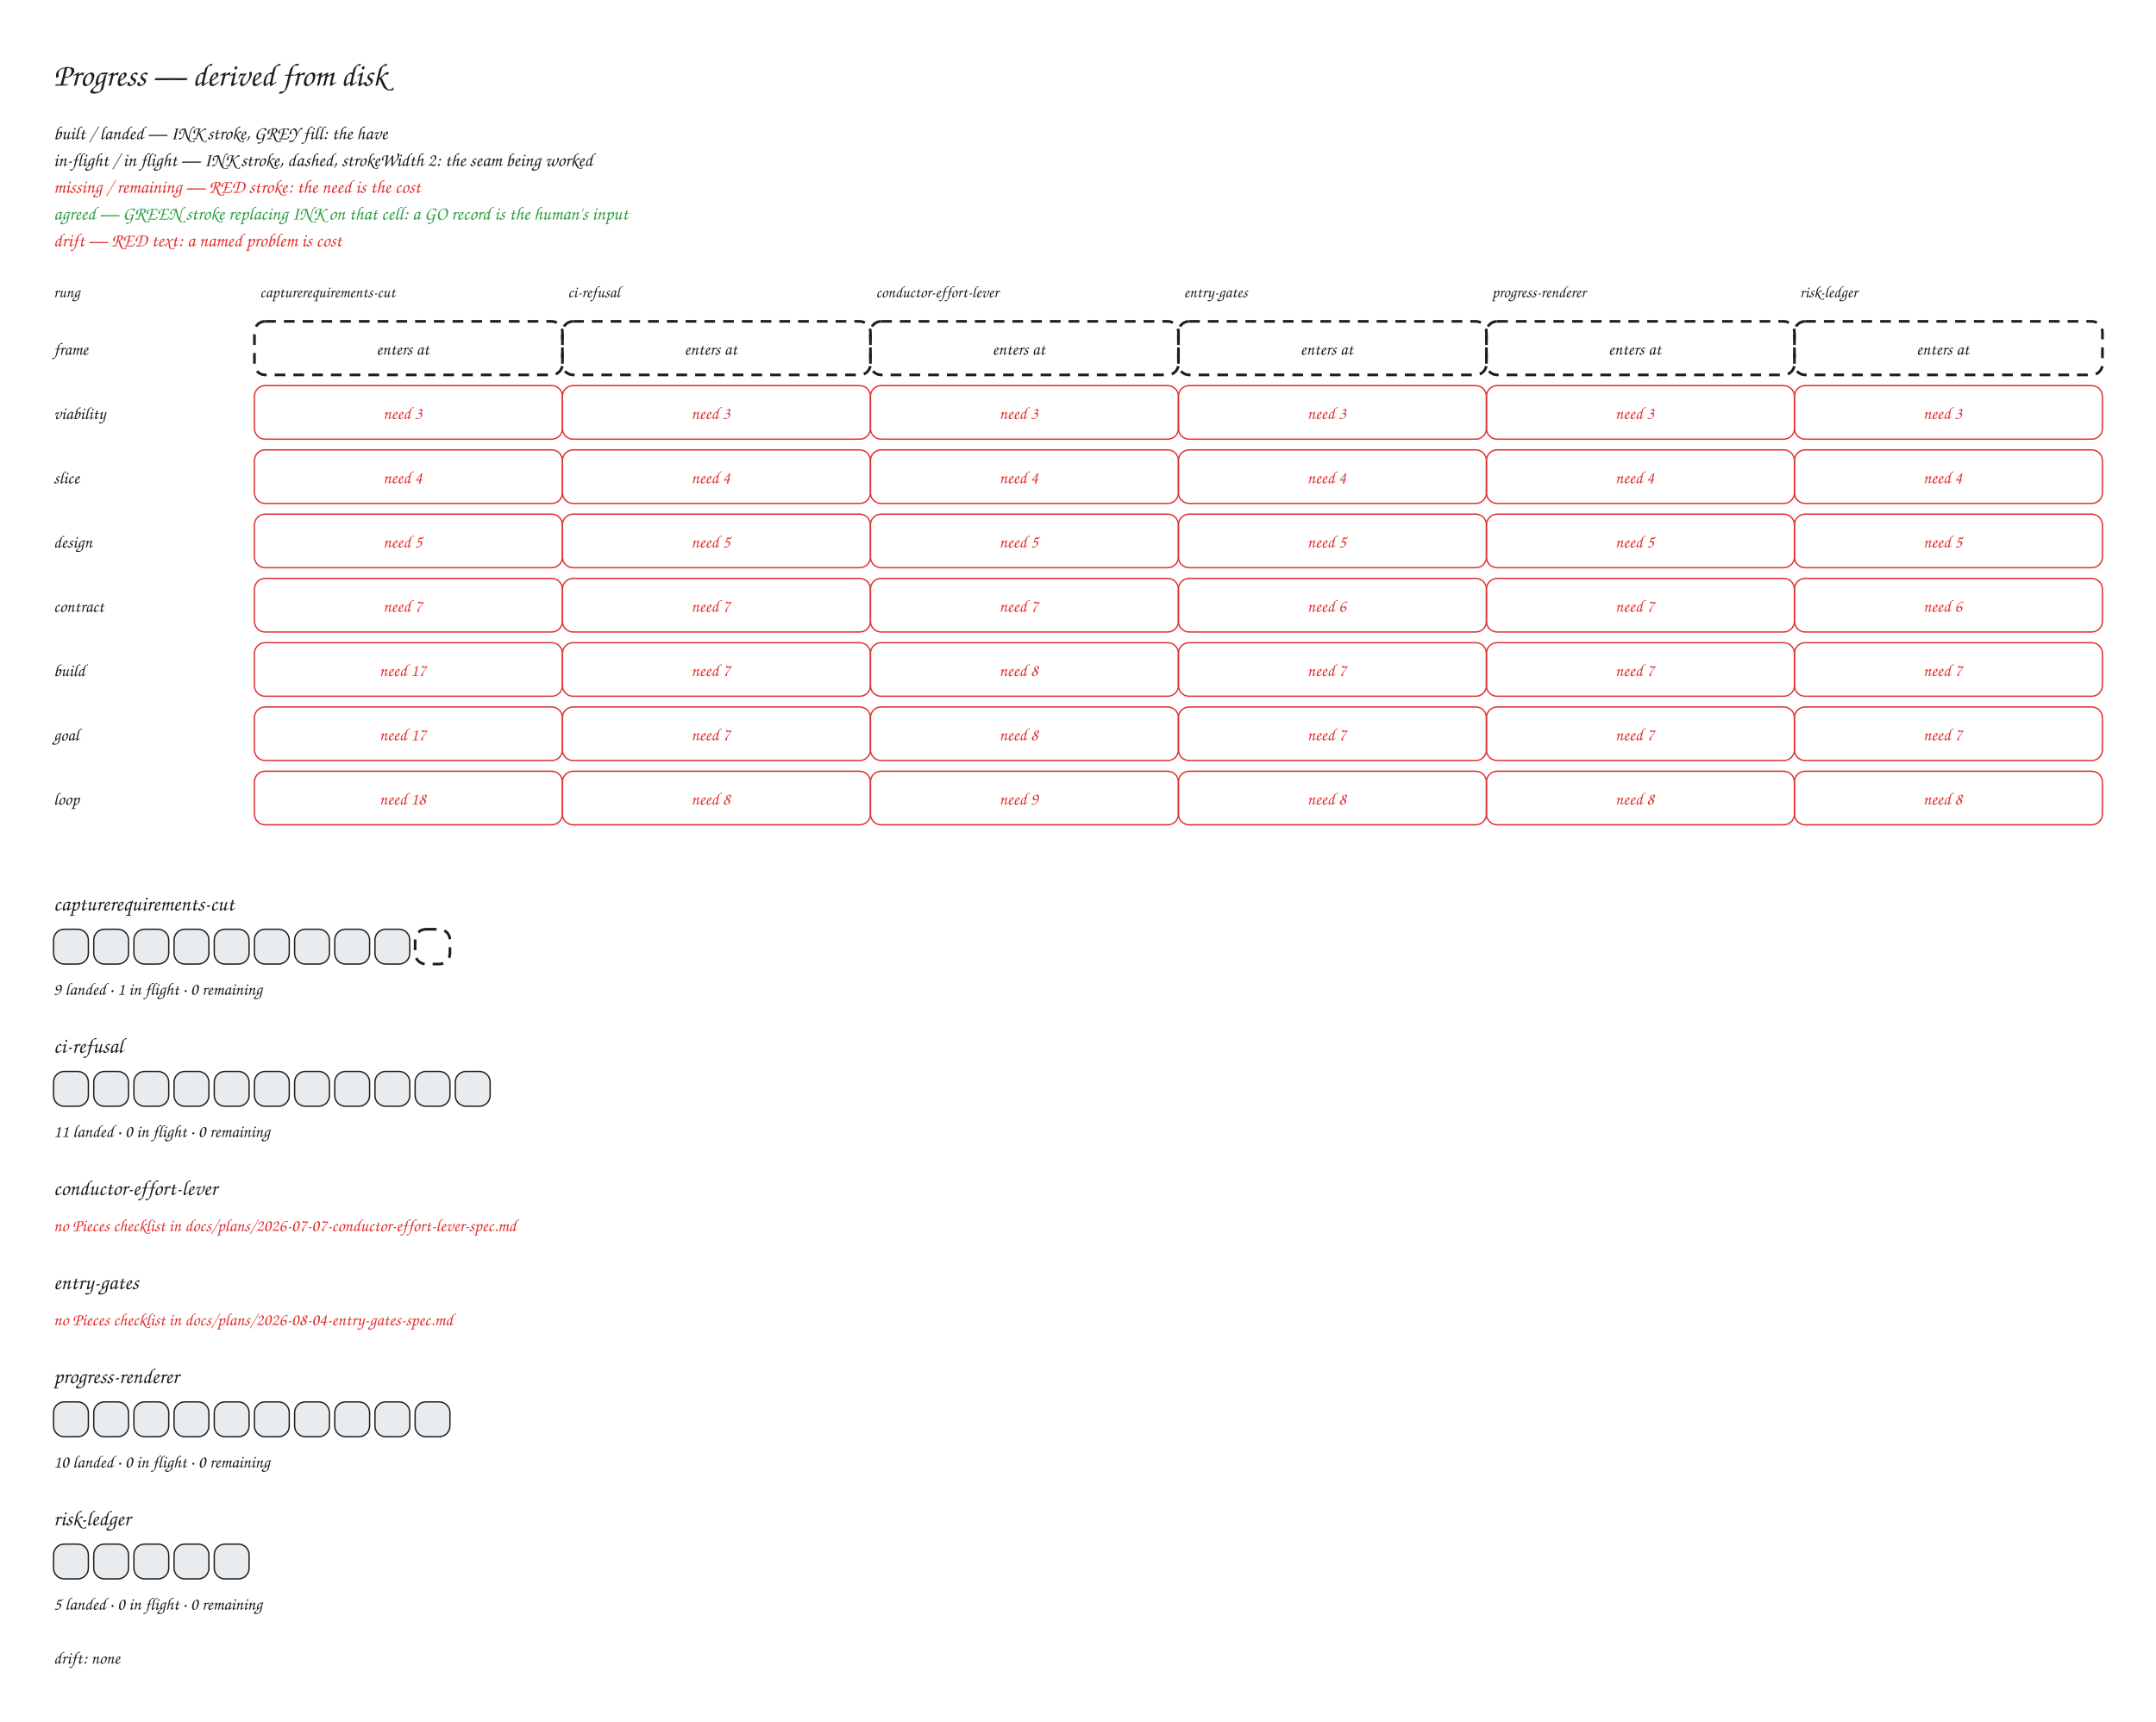
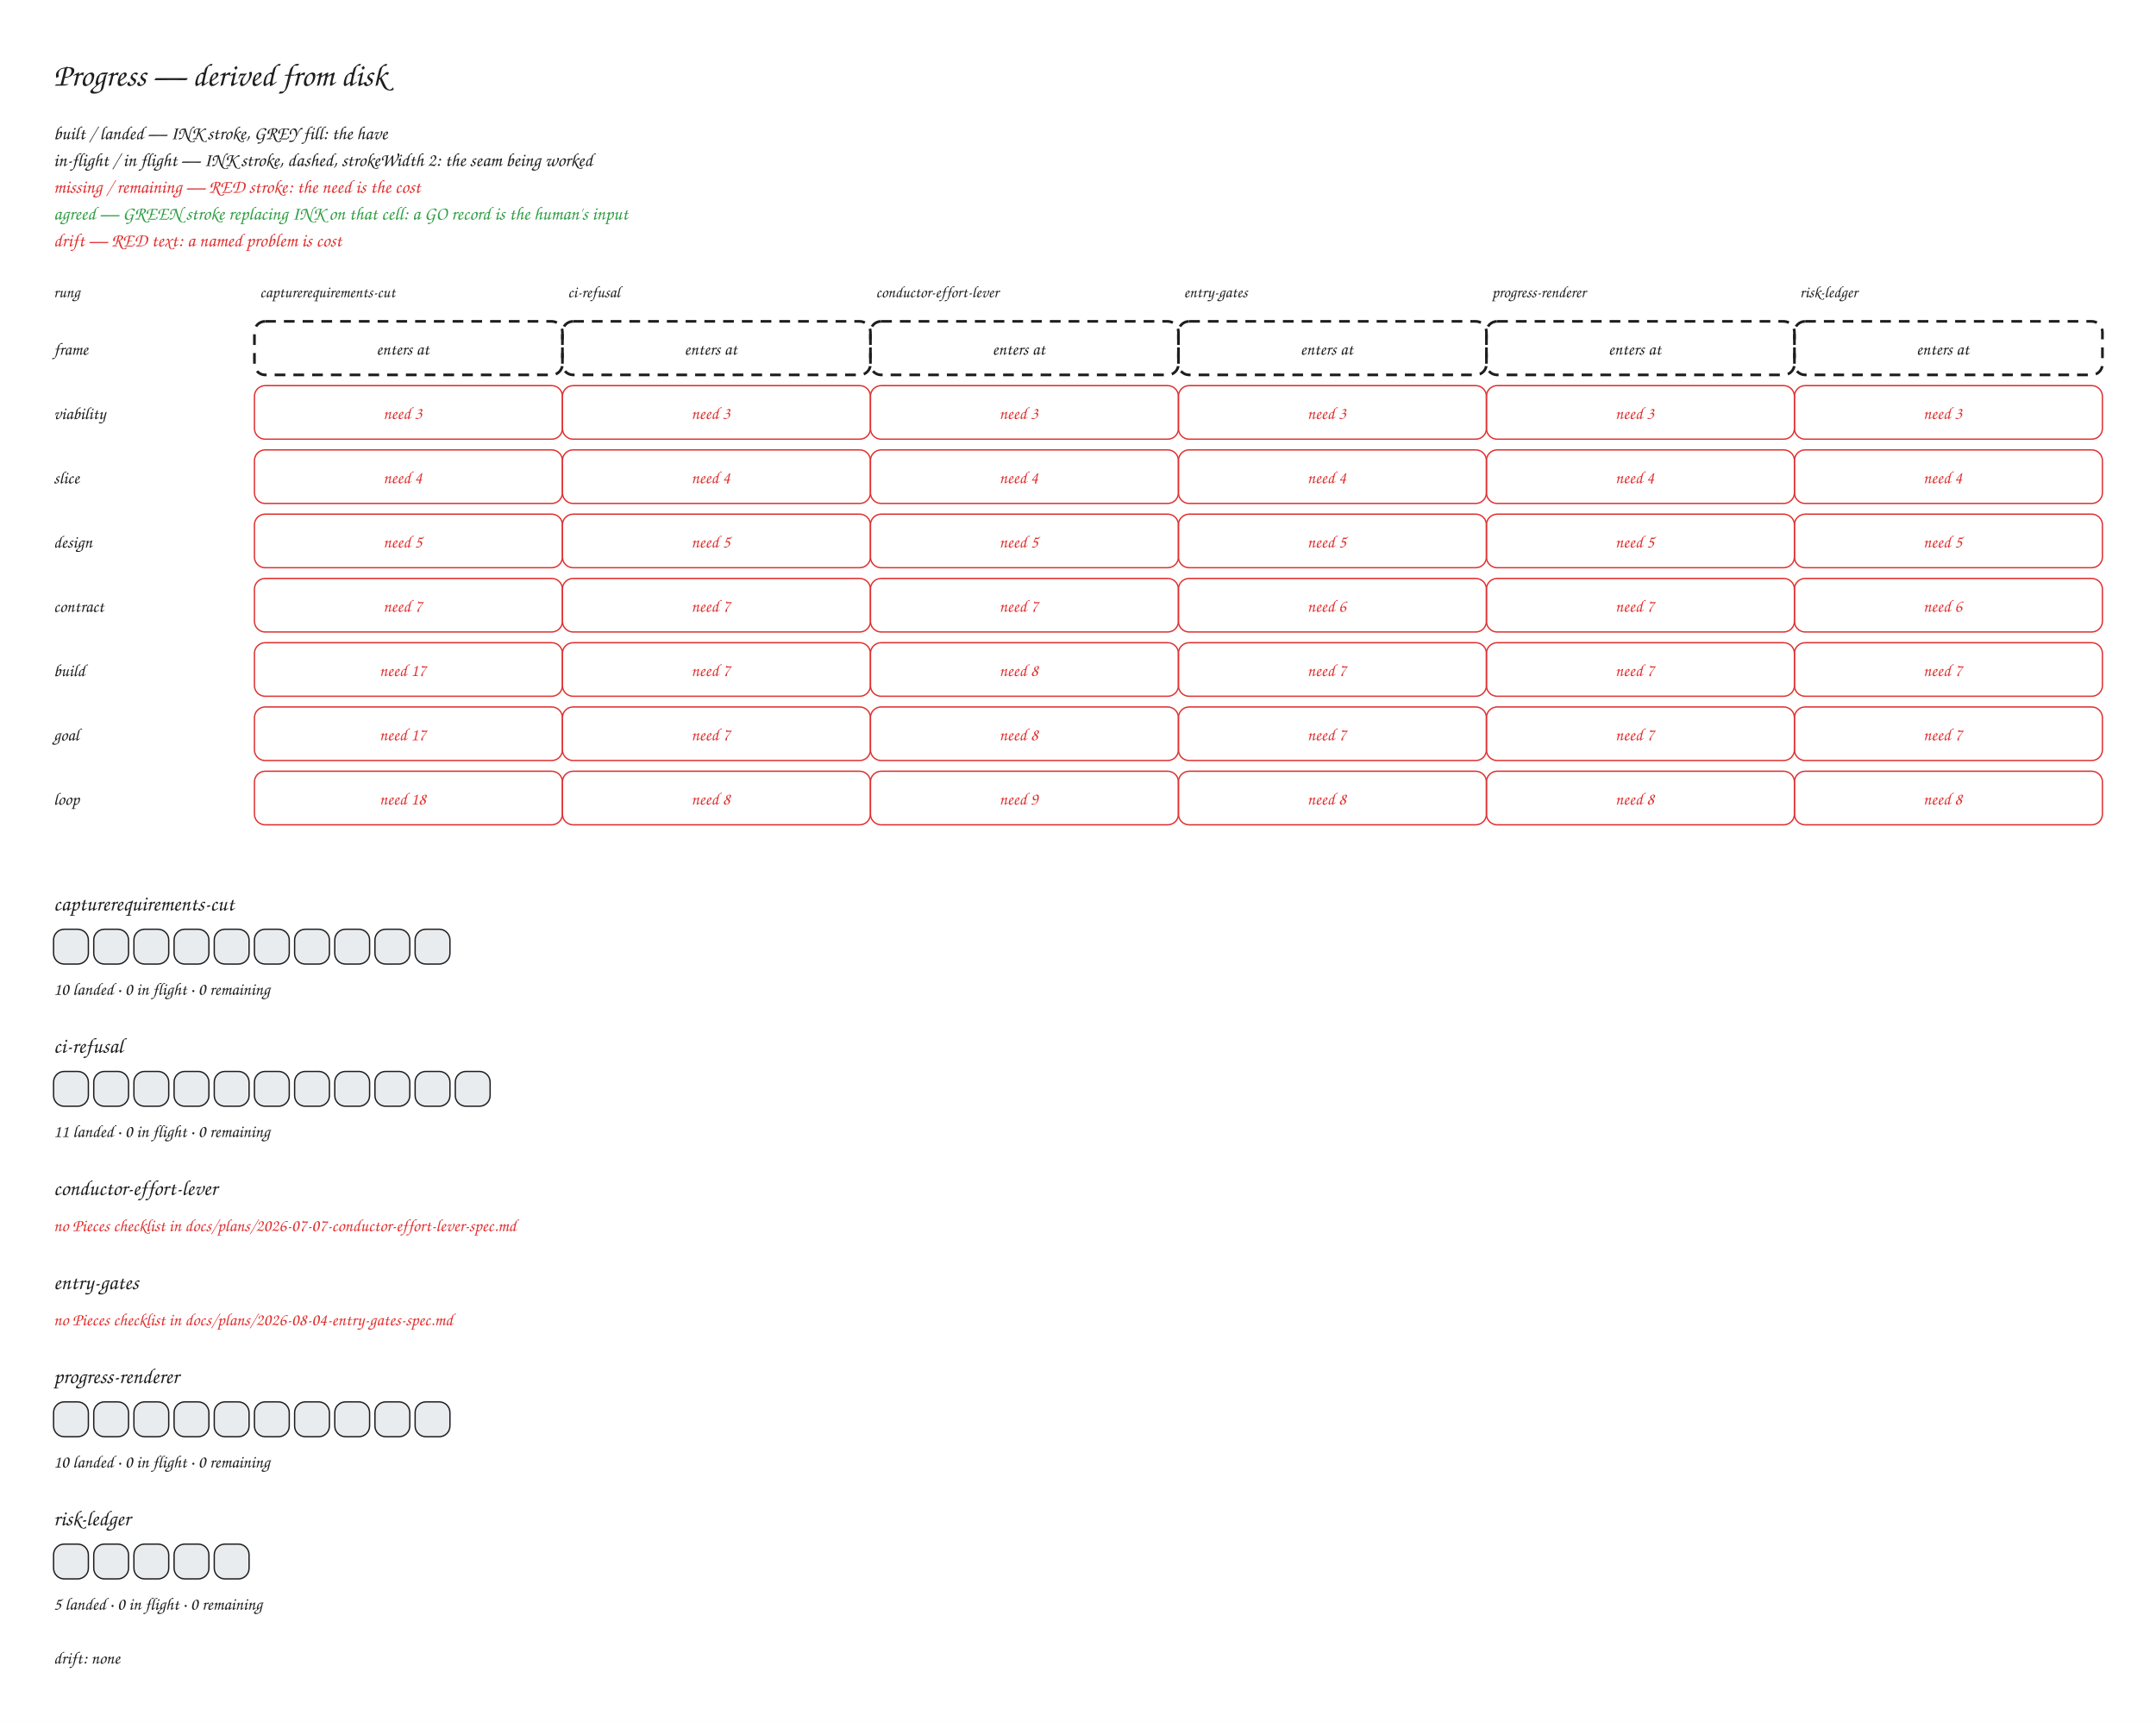
<svg xmlns="http://www.w3.org/2000/svg" width="1610" height="1286" viewBox="260 40 1610 1286">
  <rect x="260" y="40" width="1610" height="1286" fill="#ffffff" />
  <text x="300.0" y="104.0" font-family="'Segoe Print','Bradley Hand','Chalkboard SE','Comic Sans MS',cursive" font-size="24" fill="#1e1e1e" text-anchor="start" xml:space="preserve">
    <tspan x="300.0" dy="0.0">Progress — derived from disk</tspan>
  </text>
  <text x="300.0" y="144.0" font-family="'Segoe Print','Bradley Hand','Chalkboard SE','Comic Sans MS',cursive" font-size="14" fill="#1e1e1e" text-anchor="start" xml:space="preserve">
    <tspan x="300.0" dy="0.0">built / landed — INK stroke, GREY fill: the have</tspan>
  </text>
  <text x="300.0" y="164.0" font-family="'Segoe Print','Bradley Hand','Chalkboard SE','Comic Sans MS',cursive" font-size="14" fill="#1e1e1e" text-anchor="start" xml:space="preserve">
    <tspan x="300.0" dy="0.0">in-flight / in flight — INK stroke, dashed, strokeWidth 2: the seam being worked</tspan>
  </text>
  <text x="300.0" y="184.0" font-family="'Segoe Print','Bradley Hand','Chalkboard SE','Comic Sans MS',cursive" font-size="14" fill="#e03131" text-anchor="start" xml:space="preserve">
    <tspan x="300.0" dy="0.0">missing / remaining — RED stroke: the need is the cost</tspan>
  </text>
  <text x="300.0" y="204.0" font-family="'Segoe Print','Bradley Hand','Chalkboard SE','Comic Sans MS',cursive" font-size="14" fill="#2f9e44" text-anchor="start" xml:space="preserve">
    <tspan x="300.0" dy="0.0">agreed — GREEN stroke replacing INK on that cell: a GO record is the human's input</tspan>
  </text>
  <text x="300.0" y="224.0" font-family="'Segoe Print','Bradley Hand','Chalkboard SE','Comic Sans MS',cursive" font-size="14" fill="#e03131" text-anchor="start" xml:space="preserve">
    <tspan x="300.0" dy="0.0">drift — RED text: a named problem is cost</tspan>
  </text>
  <text x="300.0" y="262.0" font-family="'Segoe Print','Bradley Hand','Chalkboard SE','Comic Sans MS',cursive" font-size="12" fill="#1e1e1e" text-anchor="start" xml:space="preserve">
    <tspan x="300.0" dy="0.0">rung</tspan>
  </text>
  <text x="454.0" y="262.0" font-family="'Segoe Print','Bradley Hand','Chalkboard SE','Comic Sans MS',cursive" font-size="12" fill="#1e1e1e" text-anchor="start" xml:space="preserve">
    <tspan x="454.0" dy="0.0">capturerequirements-cut</tspan>
  </text>
  <text x="684.0" y="262.0" font-family="'Segoe Print','Bradley Hand','Chalkboard SE','Comic Sans MS',cursive" font-size="12" fill="#1e1e1e" text-anchor="start" xml:space="preserve">
    <tspan x="684.0" dy="0.0">ci-refusal</tspan>
  </text>
  <text x="914.0" y="262.0" font-family="'Segoe Print','Bradley Hand','Chalkboard SE','Comic Sans MS',cursive" font-size="12" fill="#1e1e1e" text-anchor="start" xml:space="preserve">
    <tspan x="914.0" dy="0.0">conductor-effort-lever</tspan>
  </text>
  <text x="1144.0" y="262.0" font-family="'Segoe Print','Bradley Hand','Chalkboard SE','Comic Sans MS',cursive" font-size="12" fill="#1e1e1e" text-anchor="start" xml:space="preserve">
    <tspan x="1144.0" dy="0.0">entry-gates</tspan>
  </text>
  <text x="1374.0" y="262.0" font-family="'Segoe Print','Bradley Hand','Chalkboard SE','Comic Sans MS',cursive" font-size="12" fill="#1e1e1e" text-anchor="start" xml:space="preserve">
    <tspan x="1374.0" dy="0.0">progress-renderer</tspan>
  </text>
  <text x="1604.0" y="262.0" font-family="'Segoe Print','Bradley Hand','Chalkboard SE','Comic Sans MS',cursive" font-size="12" fill="#1e1e1e" text-anchor="start" xml:space="preserve">
    <tspan x="1604.0" dy="0.0">risk-ledger</tspan>
  </text>
  <text x="300.0" y="305.0" font-family="'Segoe Print','Bradley Hand','Chalkboard SE','Comic Sans MS',cursive" font-size="13" fill="#1e1e1e" text-anchor="start" xml:space="preserve">
    <tspan x="300.0" dy="0.0">frame</tspan>
  </text>
  <rect x="450.0" y="280.0" width="230.0" height="40.0" rx="8" fill="none" stroke="#1e1e1e" stroke-width="2" stroke-dasharray="8 6" />
  <text x="565.0" y="304.9" font-family="'Segoe Print','Bradley Hand','Chalkboard SE','Comic Sans MS',cursive" font-size="13" fill="#1e1e1e" text-anchor="middle" xml:space="preserve">
    <tspan x="565.0" dy="0.0">enters at</tspan>
  </text>
  <rect x="680.0" y="280.0" width="230.0" height="40.0" rx="8" fill="none" stroke="#1e1e1e" stroke-width="2" stroke-dasharray="8 6" />
  <text x="795.0" y="304.9" font-family="'Segoe Print','Bradley Hand','Chalkboard SE','Comic Sans MS',cursive" font-size="13" fill="#1e1e1e" text-anchor="middle" xml:space="preserve">
    <tspan x="795.0" dy="0.0">enters at</tspan>
  </text>
  <rect x="910.0" y="280.0" width="230.0" height="40.0" rx="8" fill="none" stroke="#1e1e1e" stroke-width="2" stroke-dasharray="8 6" />
  <text x="1025.0" y="304.9" font-family="'Segoe Print','Bradley Hand','Chalkboard SE','Comic Sans MS',cursive" font-size="13" fill="#1e1e1e" text-anchor="middle" xml:space="preserve">
    <tspan x="1025.0" dy="0.0">enters at</tspan>
  </text>
  <rect x="1140.0" y="280.0" width="230.0" height="40.0" rx="8" fill="none" stroke="#1e1e1e" stroke-width="2" stroke-dasharray="8 6" />
  <text x="1255.0" y="304.9" font-family="'Segoe Print','Bradley Hand','Chalkboard SE','Comic Sans MS',cursive" font-size="13" fill="#1e1e1e" text-anchor="middle" xml:space="preserve">
    <tspan x="1255.0" dy="0.0">enters at</tspan>
  </text>
  <rect x="1370.0" y="280.0" width="230.0" height="40.0" rx="8" fill="none" stroke="#1e1e1e" stroke-width="2" stroke-dasharray="8 6" />
  <text x="1485.0" y="304.9" font-family="'Segoe Print','Bradley Hand','Chalkboard SE','Comic Sans MS',cursive" font-size="13" fill="#1e1e1e" text-anchor="middle" xml:space="preserve">
    <tspan x="1485.0" dy="0.0">enters at</tspan>
  </text>
  <rect x="1600.0" y="280.0" width="230.0" height="40.0" rx="8" fill="none" stroke="#1e1e1e" stroke-width="2" stroke-dasharray="8 6" />
  <text x="1715.0" y="304.9" font-family="'Segoe Print','Bradley Hand','Chalkboard SE','Comic Sans MS',cursive" font-size="13" fill="#1e1e1e" text-anchor="middle" xml:space="preserve">
    <tspan x="1715.0" dy="0.0">enters at</tspan>
  </text>
  <text x="300.0" y="353.0" font-family="'Segoe Print','Bradley Hand','Chalkboard SE','Comic Sans MS',cursive" font-size="13" fill="#1e1e1e" text-anchor="start" xml:space="preserve">
    <tspan x="300.0" dy="0.0">viability</tspan>
  </text>
  <rect x="450.0" y="328.0" width="230.0" height="40.0" rx="8" fill="none" stroke="#e03131" stroke-width="1" />
  <text x="565.0" y="352.9" font-family="'Segoe Print','Bradley Hand','Chalkboard SE','Comic Sans MS',cursive" font-size="13" fill="#e03131" text-anchor="middle" xml:space="preserve">
    <tspan x="565.0" dy="0.0">need 3</tspan>
  </text>
  <rect x="680.0" y="328.0" width="230.0" height="40.0" rx="8" fill="none" stroke="#e03131" stroke-width="1" />
  <text x="795.0" y="352.9" font-family="'Segoe Print','Bradley Hand','Chalkboard SE','Comic Sans MS',cursive" font-size="13" fill="#e03131" text-anchor="middle" xml:space="preserve">
    <tspan x="795.0" dy="0.0">need 3</tspan>
  </text>
  <rect x="910.0" y="328.0" width="230.0" height="40.0" rx="8" fill="none" stroke="#e03131" stroke-width="1" />
  <text x="1025.0" y="352.9" font-family="'Segoe Print','Bradley Hand','Chalkboard SE','Comic Sans MS',cursive" font-size="13" fill="#e03131" text-anchor="middle" xml:space="preserve">
    <tspan x="1025.0" dy="0.0">need 3</tspan>
  </text>
  <rect x="1140.0" y="328.0" width="230.0" height="40.0" rx="8" fill="none" stroke="#e03131" stroke-width="1" />
  <text x="1255.0" y="352.9" font-family="'Segoe Print','Bradley Hand','Chalkboard SE','Comic Sans MS',cursive" font-size="13" fill="#e03131" text-anchor="middle" xml:space="preserve">
    <tspan x="1255.0" dy="0.0">need 3</tspan>
  </text>
  <rect x="1370.0" y="328.0" width="230.0" height="40.0" rx="8" fill="none" stroke="#e03131" stroke-width="1" />
  <text x="1485.0" y="352.9" font-family="'Segoe Print','Bradley Hand','Chalkboard SE','Comic Sans MS',cursive" font-size="13" fill="#e03131" text-anchor="middle" xml:space="preserve">
    <tspan x="1485.0" dy="0.0">need 3</tspan>
  </text>
  <rect x="1600.0" y="328.0" width="230.0" height="40.0" rx="8" fill="none" stroke="#e03131" stroke-width="1" />
  <text x="1715.0" y="352.9" font-family="'Segoe Print','Bradley Hand','Chalkboard SE','Comic Sans MS',cursive" font-size="13" fill="#e03131" text-anchor="middle" xml:space="preserve">
    <tspan x="1715.0" dy="0.0">need 3</tspan>
  </text>
  <text x="300.0" y="401.0" font-family="'Segoe Print','Bradley Hand','Chalkboard SE','Comic Sans MS',cursive" font-size="13" fill="#1e1e1e" text-anchor="start" xml:space="preserve">
    <tspan x="300.0" dy="0.0">slice</tspan>
  </text>
  <rect x="450.0" y="376.0" width="230.0" height="40.0" rx="8" fill="none" stroke="#e03131" stroke-width="1" />
  <text x="565.0" y="400.9" font-family="'Segoe Print','Bradley Hand','Chalkboard SE','Comic Sans MS',cursive" font-size="13" fill="#e03131" text-anchor="middle" xml:space="preserve">
    <tspan x="565.0" dy="0.0">need 4</tspan>
  </text>
  <rect x="680.0" y="376.0" width="230.0" height="40.0" rx="8" fill="none" stroke="#e03131" stroke-width="1" />
  <text x="795.0" y="400.9" font-family="'Segoe Print','Bradley Hand','Chalkboard SE','Comic Sans MS',cursive" font-size="13" fill="#e03131" text-anchor="middle" xml:space="preserve">
    <tspan x="795.0" dy="0.0">need 4</tspan>
  </text>
  <rect x="910.0" y="376.0" width="230.0" height="40.0" rx="8" fill="none" stroke="#e03131" stroke-width="1" />
  <text x="1025.0" y="400.9" font-family="'Segoe Print','Bradley Hand','Chalkboard SE','Comic Sans MS',cursive" font-size="13" fill="#e03131" text-anchor="middle" xml:space="preserve">
    <tspan x="1025.0" dy="0.0">need 4</tspan>
  </text>
  <rect x="1140.0" y="376.0" width="230.0" height="40.0" rx="8" fill="none" stroke="#e03131" stroke-width="1" />
  <text x="1255.0" y="400.9" font-family="'Segoe Print','Bradley Hand','Chalkboard SE','Comic Sans MS',cursive" font-size="13" fill="#e03131" text-anchor="middle" xml:space="preserve">
    <tspan x="1255.0" dy="0.0">need 4</tspan>
  </text>
  <rect x="1370.0" y="376.0" width="230.0" height="40.0" rx="8" fill="none" stroke="#e03131" stroke-width="1" />
  <text x="1485.0" y="400.9" font-family="'Segoe Print','Bradley Hand','Chalkboard SE','Comic Sans MS',cursive" font-size="13" fill="#e03131" text-anchor="middle" xml:space="preserve">
    <tspan x="1485.0" dy="0.0">need 4</tspan>
  </text>
  <rect x="1600.0" y="376.0" width="230.0" height="40.0" rx="8" fill="none" stroke="#e03131" stroke-width="1" />
  <text x="1715.0" y="400.9" font-family="'Segoe Print','Bradley Hand','Chalkboard SE','Comic Sans MS',cursive" font-size="13" fill="#e03131" text-anchor="middle" xml:space="preserve">
    <tspan x="1715.0" dy="0.0">need 4</tspan>
  </text>
  <text x="300.0" y="449.0" font-family="'Segoe Print','Bradley Hand','Chalkboard SE','Comic Sans MS',cursive" font-size="13" fill="#1e1e1e" text-anchor="start" xml:space="preserve">
    <tspan x="300.0" dy="0.0">design</tspan>
  </text>
  <rect x="450.0" y="424.0" width="230.0" height="40.0" rx="8" fill="none" stroke="#e03131" stroke-width="1" />
  <text x="565.0" y="448.9" font-family="'Segoe Print','Bradley Hand','Chalkboard SE','Comic Sans MS',cursive" font-size="13" fill="#e03131" text-anchor="middle" xml:space="preserve">
    <tspan x="565.0" dy="0.0">need 5</tspan>
  </text>
  <rect x="680.0" y="424.0" width="230.0" height="40.0" rx="8" fill="none" stroke="#e03131" stroke-width="1" />
  <text x="795.0" y="448.9" font-family="'Segoe Print','Bradley Hand','Chalkboard SE','Comic Sans MS',cursive" font-size="13" fill="#e03131" text-anchor="middle" xml:space="preserve">
    <tspan x="795.0" dy="0.0">need 5</tspan>
  </text>
  <rect x="910.0" y="424.0" width="230.0" height="40.0" rx="8" fill="none" stroke="#e03131" stroke-width="1" />
  <text x="1025.0" y="448.9" font-family="'Segoe Print','Bradley Hand','Chalkboard SE','Comic Sans MS',cursive" font-size="13" fill="#e03131" text-anchor="middle" xml:space="preserve">
    <tspan x="1025.0" dy="0.0">need 5</tspan>
  </text>
  <rect x="1140.0" y="424.0" width="230.0" height="40.0" rx="8" fill="none" stroke="#e03131" stroke-width="1" />
  <text x="1255.0" y="448.9" font-family="'Segoe Print','Bradley Hand','Chalkboard SE','Comic Sans MS',cursive" font-size="13" fill="#e03131" text-anchor="middle" xml:space="preserve">
    <tspan x="1255.0" dy="0.0">need 5</tspan>
  </text>
  <rect x="1370.0" y="424.0" width="230.0" height="40.0" rx="8" fill="none" stroke="#e03131" stroke-width="1" />
  <text x="1485.0" y="448.9" font-family="'Segoe Print','Bradley Hand','Chalkboard SE','Comic Sans MS',cursive" font-size="13" fill="#e03131" text-anchor="middle" xml:space="preserve">
    <tspan x="1485.0" dy="0.0">need 5</tspan>
  </text>
  <rect x="1600.0" y="424.0" width="230.0" height="40.0" rx="8" fill="none" stroke="#e03131" stroke-width="1" />
  <text x="1715.0" y="448.9" font-family="'Segoe Print','Bradley Hand','Chalkboard SE','Comic Sans MS',cursive" font-size="13" fill="#e03131" text-anchor="middle" xml:space="preserve">
    <tspan x="1715.0" dy="0.0">need 5</tspan>
  </text>
  <text x="300.0" y="497.0" font-family="'Segoe Print','Bradley Hand','Chalkboard SE','Comic Sans MS',cursive" font-size="13" fill="#1e1e1e" text-anchor="start" xml:space="preserve">
    <tspan x="300.0" dy="0.0">contract</tspan>
  </text>
  <rect x="450.0" y="472.0" width="230.0" height="40.0" rx="8" fill="none" stroke="#e03131" stroke-width="1" />
  <text x="565.0" y="496.9" font-family="'Segoe Print','Bradley Hand','Chalkboard SE','Comic Sans MS',cursive" font-size="13" fill="#e03131" text-anchor="middle" xml:space="preserve">
    <tspan x="565.0" dy="0.0">need 7</tspan>
  </text>
  <rect x="680.0" y="472.0" width="230.0" height="40.0" rx="8" fill="none" stroke="#e03131" stroke-width="1" />
  <text x="795.0" y="496.9" font-family="'Segoe Print','Bradley Hand','Chalkboard SE','Comic Sans MS',cursive" font-size="13" fill="#e03131" text-anchor="middle" xml:space="preserve">
    <tspan x="795.0" dy="0.0">need 7</tspan>
  </text>
  <rect x="910.0" y="472.0" width="230.0" height="40.0" rx="8" fill="none" stroke="#e03131" stroke-width="1" />
  <text x="1025.0" y="496.9" font-family="'Segoe Print','Bradley Hand','Chalkboard SE','Comic Sans MS',cursive" font-size="13" fill="#e03131" text-anchor="middle" xml:space="preserve">
    <tspan x="1025.0" dy="0.0">need 7</tspan>
  </text>
  <rect x="1140.0" y="472.0" width="230.0" height="40.0" rx="8" fill="none" stroke="#e03131" stroke-width="1" />
  <text x="1255.0" y="496.9" font-family="'Segoe Print','Bradley Hand','Chalkboard SE','Comic Sans MS',cursive" font-size="13" fill="#e03131" text-anchor="middle" xml:space="preserve">
    <tspan x="1255.0" dy="0.0">need 6</tspan>
  </text>
  <rect x="1370.0" y="472.0" width="230.0" height="40.0" rx="8" fill="none" stroke="#e03131" stroke-width="1" />
  <text x="1485.0" y="496.9" font-family="'Segoe Print','Bradley Hand','Chalkboard SE','Comic Sans MS',cursive" font-size="13" fill="#e03131" text-anchor="middle" xml:space="preserve">
    <tspan x="1485.0" dy="0.0">need 7</tspan>
  </text>
  <rect x="1600.0" y="472.0" width="230.0" height="40.0" rx="8" fill="none" stroke="#e03131" stroke-width="1" />
  <text x="1715.0" y="496.9" font-family="'Segoe Print','Bradley Hand','Chalkboard SE','Comic Sans MS',cursive" font-size="13" fill="#e03131" text-anchor="middle" xml:space="preserve">
    <tspan x="1715.0" dy="0.0">need 6</tspan>
  </text>
  <text x="300.0" y="545.0" font-family="'Segoe Print','Bradley Hand','Chalkboard SE','Comic Sans MS',cursive" font-size="13" fill="#1e1e1e" text-anchor="start" xml:space="preserve">
    <tspan x="300.0" dy="0.0">build</tspan>
  </text>
  <rect x="450.0" y="520.0" width="230.0" height="40.0" rx="8" fill="none" stroke="#e03131" stroke-width="1" />
  <text x="565.0" y="544.9" font-family="'Segoe Print','Bradley Hand','Chalkboard SE','Comic Sans MS',cursive" font-size="13" fill="#e03131" text-anchor="middle" xml:space="preserve">
    <tspan x="565.0" dy="0.0">need 17</tspan>
  </text>
  <rect x="680.0" y="520.0" width="230.0" height="40.0" rx="8" fill="none" stroke="#e03131" stroke-width="1" />
  <text x="795.0" y="544.9" font-family="'Segoe Print','Bradley Hand','Chalkboard SE','Comic Sans MS',cursive" font-size="13" fill="#e03131" text-anchor="middle" xml:space="preserve">
    <tspan x="795.0" dy="0.0">need 7</tspan>
  </text>
  <rect x="910.0" y="520.0" width="230.0" height="40.0" rx="8" fill="none" stroke="#e03131" stroke-width="1" />
  <text x="1025.0" y="544.9" font-family="'Segoe Print','Bradley Hand','Chalkboard SE','Comic Sans MS',cursive" font-size="13" fill="#e03131" text-anchor="middle" xml:space="preserve">
    <tspan x="1025.0" dy="0.0">need 8</tspan>
  </text>
  <rect x="1140.0" y="520.0" width="230.0" height="40.0" rx="8" fill="none" stroke="#e03131" stroke-width="1" />
  <text x="1255.0" y="544.9" font-family="'Segoe Print','Bradley Hand','Chalkboard SE','Comic Sans MS',cursive" font-size="13" fill="#e03131" text-anchor="middle" xml:space="preserve">
    <tspan x="1255.0" dy="0.0">need 7</tspan>
  </text>
  <rect x="1370.0" y="520.0" width="230.0" height="40.0" rx="8" fill="none" stroke="#e03131" stroke-width="1" />
  <text x="1485.0" y="544.9" font-family="'Segoe Print','Bradley Hand','Chalkboard SE','Comic Sans MS',cursive" font-size="13" fill="#e03131" text-anchor="middle" xml:space="preserve">
    <tspan x="1485.0" dy="0.0">need 7</tspan>
  </text>
  <rect x="1600.0" y="520.0" width="230.0" height="40.0" rx="8" fill="none" stroke="#e03131" stroke-width="1" />
  <text x="1715.0" y="544.9" font-family="'Segoe Print','Bradley Hand','Chalkboard SE','Comic Sans MS',cursive" font-size="13" fill="#e03131" text-anchor="middle" xml:space="preserve">
    <tspan x="1715.0" dy="0.0">need 7</tspan>
  </text>
  <text x="300.0" y="593.0" font-family="'Segoe Print','Bradley Hand','Chalkboard SE','Comic Sans MS',cursive" font-size="13" fill="#1e1e1e" text-anchor="start" xml:space="preserve">
    <tspan x="300.0" dy="0.0">goal</tspan>
  </text>
  <rect x="450.0" y="568.0" width="230.0" height="40.0" rx="8" fill="none" stroke="#e03131" stroke-width="1" />
  <text x="565.0" y="592.9" font-family="'Segoe Print','Bradley Hand','Chalkboard SE','Comic Sans MS',cursive" font-size="13" fill="#e03131" text-anchor="middle" xml:space="preserve">
    <tspan x="565.0" dy="0.0">need 17</tspan>
  </text>
  <rect x="680.0" y="568.0" width="230.0" height="40.0" rx="8" fill="none" stroke="#e03131" stroke-width="1" />
  <text x="795.0" y="592.9" font-family="'Segoe Print','Bradley Hand','Chalkboard SE','Comic Sans MS',cursive" font-size="13" fill="#e03131" text-anchor="middle" xml:space="preserve">
    <tspan x="795.0" dy="0.0">need 7</tspan>
  </text>
  <rect x="910.0" y="568.0" width="230.0" height="40.0" rx="8" fill="none" stroke="#e03131" stroke-width="1" />
  <text x="1025.0" y="592.9" font-family="'Segoe Print','Bradley Hand','Chalkboard SE','Comic Sans MS',cursive" font-size="13" fill="#e03131" text-anchor="middle" xml:space="preserve">
    <tspan x="1025.0" dy="0.0">need 8</tspan>
  </text>
  <rect x="1140.0" y="568.0" width="230.0" height="40.0" rx="8" fill="none" stroke="#e03131" stroke-width="1" />
  <text x="1255.0" y="592.9" font-family="'Segoe Print','Bradley Hand','Chalkboard SE','Comic Sans MS',cursive" font-size="13" fill="#e03131" text-anchor="middle" xml:space="preserve">
    <tspan x="1255.0" dy="0.0">need 7</tspan>
  </text>
  <rect x="1370.0" y="568.0" width="230.0" height="40.0" rx="8" fill="none" stroke="#e03131" stroke-width="1" />
  <text x="1485.0" y="592.9" font-family="'Segoe Print','Bradley Hand','Chalkboard SE','Comic Sans MS',cursive" font-size="13" fill="#e03131" text-anchor="middle" xml:space="preserve">
    <tspan x="1485.0" dy="0.0">need 7</tspan>
  </text>
  <rect x="1600.0" y="568.0" width="230.0" height="40.0" rx="8" fill="none" stroke="#e03131" stroke-width="1" />
  <text x="1715.0" y="592.9" font-family="'Segoe Print','Bradley Hand','Chalkboard SE','Comic Sans MS',cursive" font-size="13" fill="#e03131" text-anchor="middle" xml:space="preserve">
    <tspan x="1715.0" dy="0.0">need 7</tspan>
  </text>
  <text x="300.0" y="641.0" font-family="'Segoe Print','Bradley Hand','Chalkboard SE','Comic Sans MS',cursive" font-size="13" fill="#1e1e1e" text-anchor="start" xml:space="preserve">
    <tspan x="300.0" dy="0.0">loop</tspan>
  </text>
  <rect x="450.0" y="616.0" width="230.0" height="40.0" rx="8" fill="none" stroke="#e03131" stroke-width="1" />
  <text x="565.0" y="640.9" font-family="'Segoe Print','Bradley Hand','Chalkboard SE','Comic Sans MS',cursive" font-size="13" fill="#e03131" text-anchor="middle" xml:space="preserve">
    <tspan x="565.0" dy="0.0">need 18</tspan>
  </text>
  <rect x="680.0" y="616.0" width="230.0" height="40.0" rx="8" fill="none" stroke="#e03131" stroke-width="1" />
  <text x="795.0" y="640.9" font-family="'Segoe Print','Bradley Hand','Chalkboard SE','Comic Sans MS',cursive" font-size="13" fill="#e03131" text-anchor="middle" xml:space="preserve">
    <tspan x="795.0" dy="0.0">need 8</tspan>
  </text>
  <rect x="910.0" y="616.0" width="230.0" height="40.0" rx="8" fill="none" stroke="#e03131" stroke-width="1" />
  <text x="1025.0" y="640.9" font-family="'Segoe Print','Bradley Hand','Chalkboard SE','Comic Sans MS',cursive" font-size="13" fill="#e03131" text-anchor="middle" xml:space="preserve">
    <tspan x="1025.0" dy="0.0">need 9</tspan>
  </text>
  <rect x="1140.0" y="616.0" width="230.0" height="40.0" rx="8" fill="none" stroke="#e03131" stroke-width="1" />
  <text x="1255.0" y="640.9" font-family="'Segoe Print','Bradley Hand','Chalkboard SE','Comic Sans MS',cursive" font-size="13" fill="#e03131" text-anchor="middle" xml:space="preserve">
    <tspan x="1255.0" dy="0.0">need 8</tspan>
  </text>
  <rect x="1370.0" y="616.0" width="230.0" height="40.0" rx="8" fill="none" stroke="#e03131" stroke-width="1" />
  <text x="1485.0" y="640.9" font-family="'Segoe Print','Bradley Hand','Chalkboard SE','Comic Sans MS',cursive" font-size="13" fill="#e03131" text-anchor="middle" xml:space="preserve">
    <tspan x="1485.0" dy="0.0">need 8</tspan>
  </text>
  <rect x="1600.0" y="616.0" width="230.0" height="40.0" rx="8" fill="none" stroke="#e03131" stroke-width="1" />
  <text x="1715.0" y="640.9" font-family="'Segoe Print','Bradley Hand','Chalkboard SE','Comic Sans MS',cursive" font-size="13" fill="#e03131" text-anchor="middle" xml:space="preserve">
    <tspan x="1715.0" dy="0.0">need 8</tspan>
  </text>
  <text x="300.0" y="720.0" font-family="'Segoe Print','Bradley Hand','Chalkboard SE','Comic Sans MS',cursive" font-size="16" fill="#1e1e1e" text-anchor="start" xml:space="preserve">
    <tspan x="300.0" dy="0.0">capturerequirements-cut</tspan>
  </text>
  <rect x="300.0" y="734.0" width="26.0" height="26.0" rx="8" fill="#e9ecef" stroke="#1e1e1e" stroke-width="1" />
  <rect x="330.0" y="734.0" width="26.0" height="26.0" rx="8" fill="#e9ecef" stroke="#1e1e1e" stroke-width="1" />
  <rect x="360.0" y="734.0" width="26.0" height="26.0" rx="8" fill="#e9ecef" stroke="#1e1e1e" stroke-width="1" />
  <rect x="390.0" y="734.0" width="26.0" height="26.0" rx="8" fill="#e9ecef" stroke="#1e1e1e" stroke-width="1" />
  <rect x="420.0" y="734.0" width="26.0" height="26.0" rx="8" fill="#e9ecef" stroke="#1e1e1e" stroke-width="1" />
  <rect x="450.0" y="734.0" width="26.0" height="26.0" rx="8" fill="#e9ecef" stroke="#1e1e1e" stroke-width="1" />
  <rect x="480.0" y="734.0" width="26.0" height="26.0" rx="8" fill="#e9ecef" stroke="#1e1e1e" stroke-width="1" />
  <rect x="510.0" y="734.0" width="26.0" height="26.0" rx="8" fill="#e9ecef" stroke="#1e1e1e" stroke-width="1" />
  <rect x="540.0" y="734.0" width="26.0" height="26.0" rx="8" fill="#e9ecef" stroke="#1e1e1e" stroke-width="1" />
-   <rect x="570.0" y="734.0" width="26.0" height="26.0" rx="8" fill="none" stroke="#1e1e1e" stroke-width="2" stroke-dasharray="8 6" />
+   <rect x="570.0" y="734.0" width="26.0" height="26.0" rx="8" fill="#e9ecef" stroke="#1e1e1e" stroke-width="1" />
  <text x="300.0" y="783.0" font-family="'Segoe Print','Bradley Hand','Chalkboard SE','Comic Sans MS',cursive" font-size="13" fill="#1e1e1e" text-anchor="start" xml:space="preserve">
-     <tspan x="300.0" dy="0.0">9 landed · 1 in flight · 0 remaining</tspan>
+     <tspan x="300.0" dy="0.0">10 landed · 0 in flight · 0 remaining</tspan>
  </text>
  <text x="300.0" y="826.2" font-family="'Segoe Print','Bradley Hand','Chalkboard SE','Comic Sans MS',cursive" font-size="16" fill="#1e1e1e" text-anchor="start" xml:space="preserve">
    <tspan x="300.0" dy="0.0">ci-refusal</tspan>
  </text>
  <rect x="300.0" y="840.2" width="26.0" height="26.0" rx="8" fill="#e9ecef" stroke="#1e1e1e" stroke-width="1" />
  <rect x="330.0" y="840.2" width="26.0" height="26.0" rx="8" fill="#e9ecef" stroke="#1e1e1e" stroke-width="1" />
  <rect x="360.0" y="840.2" width="26.0" height="26.0" rx="8" fill="#e9ecef" stroke="#1e1e1e" stroke-width="1" />
  <rect x="390.0" y="840.2" width="26.0" height="26.0" rx="8" fill="#e9ecef" stroke="#1e1e1e" stroke-width="1" />
  <rect x="420.0" y="840.2" width="26.0" height="26.0" rx="8" fill="#e9ecef" stroke="#1e1e1e" stroke-width="1" />
  <rect x="450.0" y="840.2" width="26.0" height="26.0" rx="8" fill="#e9ecef" stroke="#1e1e1e" stroke-width="1" />
  <rect x="480.0" y="840.2" width="26.0" height="26.0" rx="8" fill="#e9ecef" stroke="#1e1e1e" stroke-width="1" />
  <rect x="510.0" y="840.2" width="26.0" height="26.0" rx="8" fill="#e9ecef" stroke="#1e1e1e" stroke-width="1" />
  <rect x="540.0" y="840.2" width="26.0" height="26.0" rx="8" fill="#e9ecef" stroke="#1e1e1e" stroke-width="1" />
  <rect x="570.0" y="840.2" width="26.0" height="26.0" rx="8" fill="#e9ecef" stroke="#1e1e1e" stroke-width="1" />
  <rect x="600.0" y="840.2" width="26.0" height="26.0" rx="8" fill="#e9ecef" stroke="#1e1e1e" stroke-width="1" />
  <text x="300.0" y="889.2" font-family="'Segoe Print','Bradley Hand','Chalkboard SE','Comic Sans MS',cursive" font-size="13" fill="#1e1e1e" text-anchor="start" xml:space="preserve">
    <tspan x="300.0" dy="0.0">11 landed · 0 in flight · 0 remaining</tspan>
  </text>
  <text x="300.0" y="932.5" font-family="'Segoe Print','Bradley Hand','Chalkboard SE','Comic Sans MS',cursive" font-size="16" fill="#1e1e1e" text-anchor="start" xml:space="preserve">
    <tspan x="300.0" dy="0.0">conductor-effort-lever</tspan>
  </text>
  <text x="300.0" y="959.5" font-family="'Segoe Print','Bradley Hand','Chalkboard SE','Comic Sans MS',cursive" font-size="13" fill="#e03131" text-anchor="start" xml:space="preserve">
    <tspan x="300.0" dy="0.0">no Pieces checklist in docs/plans/2026-07-07-conductor-effort-lever-spec.md</tspan>
  </text>
  <text x="300.0" y="1002.8" font-family="'Segoe Print','Bradley Hand','Chalkboard SE','Comic Sans MS',cursive" font-size="16" fill="#1e1e1e" text-anchor="start" xml:space="preserve">
    <tspan x="300.0" dy="0.0">entry-gates</tspan>
  </text>
  <text x="300.0" y="1029.8" font-family="'Segoe Print','Bradley Hand','Chalkboard SE','Comic Sans MS',cursive" font-size="13" fill="#e03131" text-anchor="start" xml:space="preserve">
    <tspan x="300.0" dy="0.0">no Pieces checklist in docs/plans/2026-08-04-entry-gates-spec.md</tspan>
  </text>
  <text x="300.0" y="1073.0" font-family="'Segoe Print','Bradley Hand','Chalkboard SE','Comic Sans MS',cursive" font-size="16" fill="#1e1e1e" text-anchor="start" xml:space="preserve">
    <tspan x="300.0" dy="0.0">progress-renderer</tspan>
  </text>
  <rect x="300.0" y="1087.0" width="26.0" height="26.0" rx="8" fill="#e9ecef" stroke="#1e1e1e" stroke-width="1" />
  <rect x="330.0" y="1087.0" width="26.0" height="26.0" rx="8" fill="#e9ecef" stroke="#1e1e1e" stroke-width="1" />
  <rect x="360.0" y="1087.0" width="26.0" height="26.0" rx="8" fill="#e9ecef" stroke="#1e1e1e" stroke-width="1" />
  <rect x="390.0" y="1087.0" width="26.0" height="26.0" rx="8" fill="#e9ecef" stroke="#1e1e1e" stroke-width="1" />
  <rect x="420.0" y="1087.0" width="26.0" height="26.0" rx="8" fill="#e9ecef" stroke="#1e1e1e" stroke-width="1" />
  <rect x="450.0" y="1087.0" width="26.0" height="26.0" rx="8" fill="#e9ecef" stroke="#1e1e1e" stroke-width="1" />
  <rect x="480.0" y="1087.0" width="26.0" height="26.0" rx="8" fill="#e9ecef" stroke="#1e1e1e" stroke-width="1" />
  <rect x="510.0" y="1087.0" width="26.0" height="26.0" rx="8" fill="#e9ecef" stroke="#1e1e1e" stroke-width="1" />
  <rect x="540.0" y="1087.0" width="26.0" height="26.0" rx="8" fill="#e9ecef" stroke="#1e1e1e" stroke-width="1" />
  <rect x="570.0" y="1087.0" width="26.0" height="26.0" rx="8" fill="#e9ecef" stroke="#1e1e1e" stroke-width="1" />
  <text x="300.0" y="1136.0" font-family="'Segoe Print','Bradley Hand','Chalkboard SE','Comic Sans MS',cursive" font-size="13" fill="#1e1e1e" text-anchor="start" xml:space="preserve">
    <tspan x="300.0" dy="0.0">10 landed · 0 in flight · 0 remaining</tspan>
  </text>
  <text x="300.0" y="1179.2" font-family="'Segoe Print','Bradley Hand','Chalkboard SE','Comic Sans MS',cursive" font-size="16" fill="#1e1e1e" text-anchor="start" xml:space="preserve">
    <tspan x="300.0" dy="0.0">risk-ledger</tspan>
  </text>
  <rect x="300.0" y="1193.2" width="26.0" height="26.0" rx="8" fill="#e9ecef" stroke="#1e1e1e" stroke-width="1" />
  <rect x="330.0" y="1193.2" width="26.0" height="26.0" rx="8" fill="#e9ecef" stroke="#1e1e1e" stroke-width="1" />
  <rect x="360.0" y="1193.2" width="26.0" height="26.0" rx="8" fill="#e9ecef" stroke="#1e1e1e" stroke-width="1" />
  <rect x="390.0" y="1193.2" width="26.0" height="26.0" rx="8" fill="#e9ecef" stroke="#1e1e1e" stroke-width="1" />
  <rect x="420.0" y="1193.2" width="26.0" height="26.0" rx="8" fill="#e9ecef" stroke="#1e1e1e" stroke-width="1" />
  <text x="300.0" y="1242.2" font-family="'Segoe Print','Bradley Hand','Chalkboard SE','Comic Sans MS',cursive" font-size="13" fill="#1e1e1e" text-anchor="start" xml:space="preserve">
    <tspan x="300.0" dy="0.0">5 landed · 0 in flight · 0 remaining</tspan>
  </text>
  <text x="300.0" y="1282.5" font-family="'Segoe Print','Bradley Hand','Chalkboard SE','Comic Sans MS',cursive" font-size="13" fill="#1e1e1e" text-anchor="start" xml:space="preserve">
    <tspan x="300.0" dy="0.0">drift: none</tspan>
  </text>
</svg>
